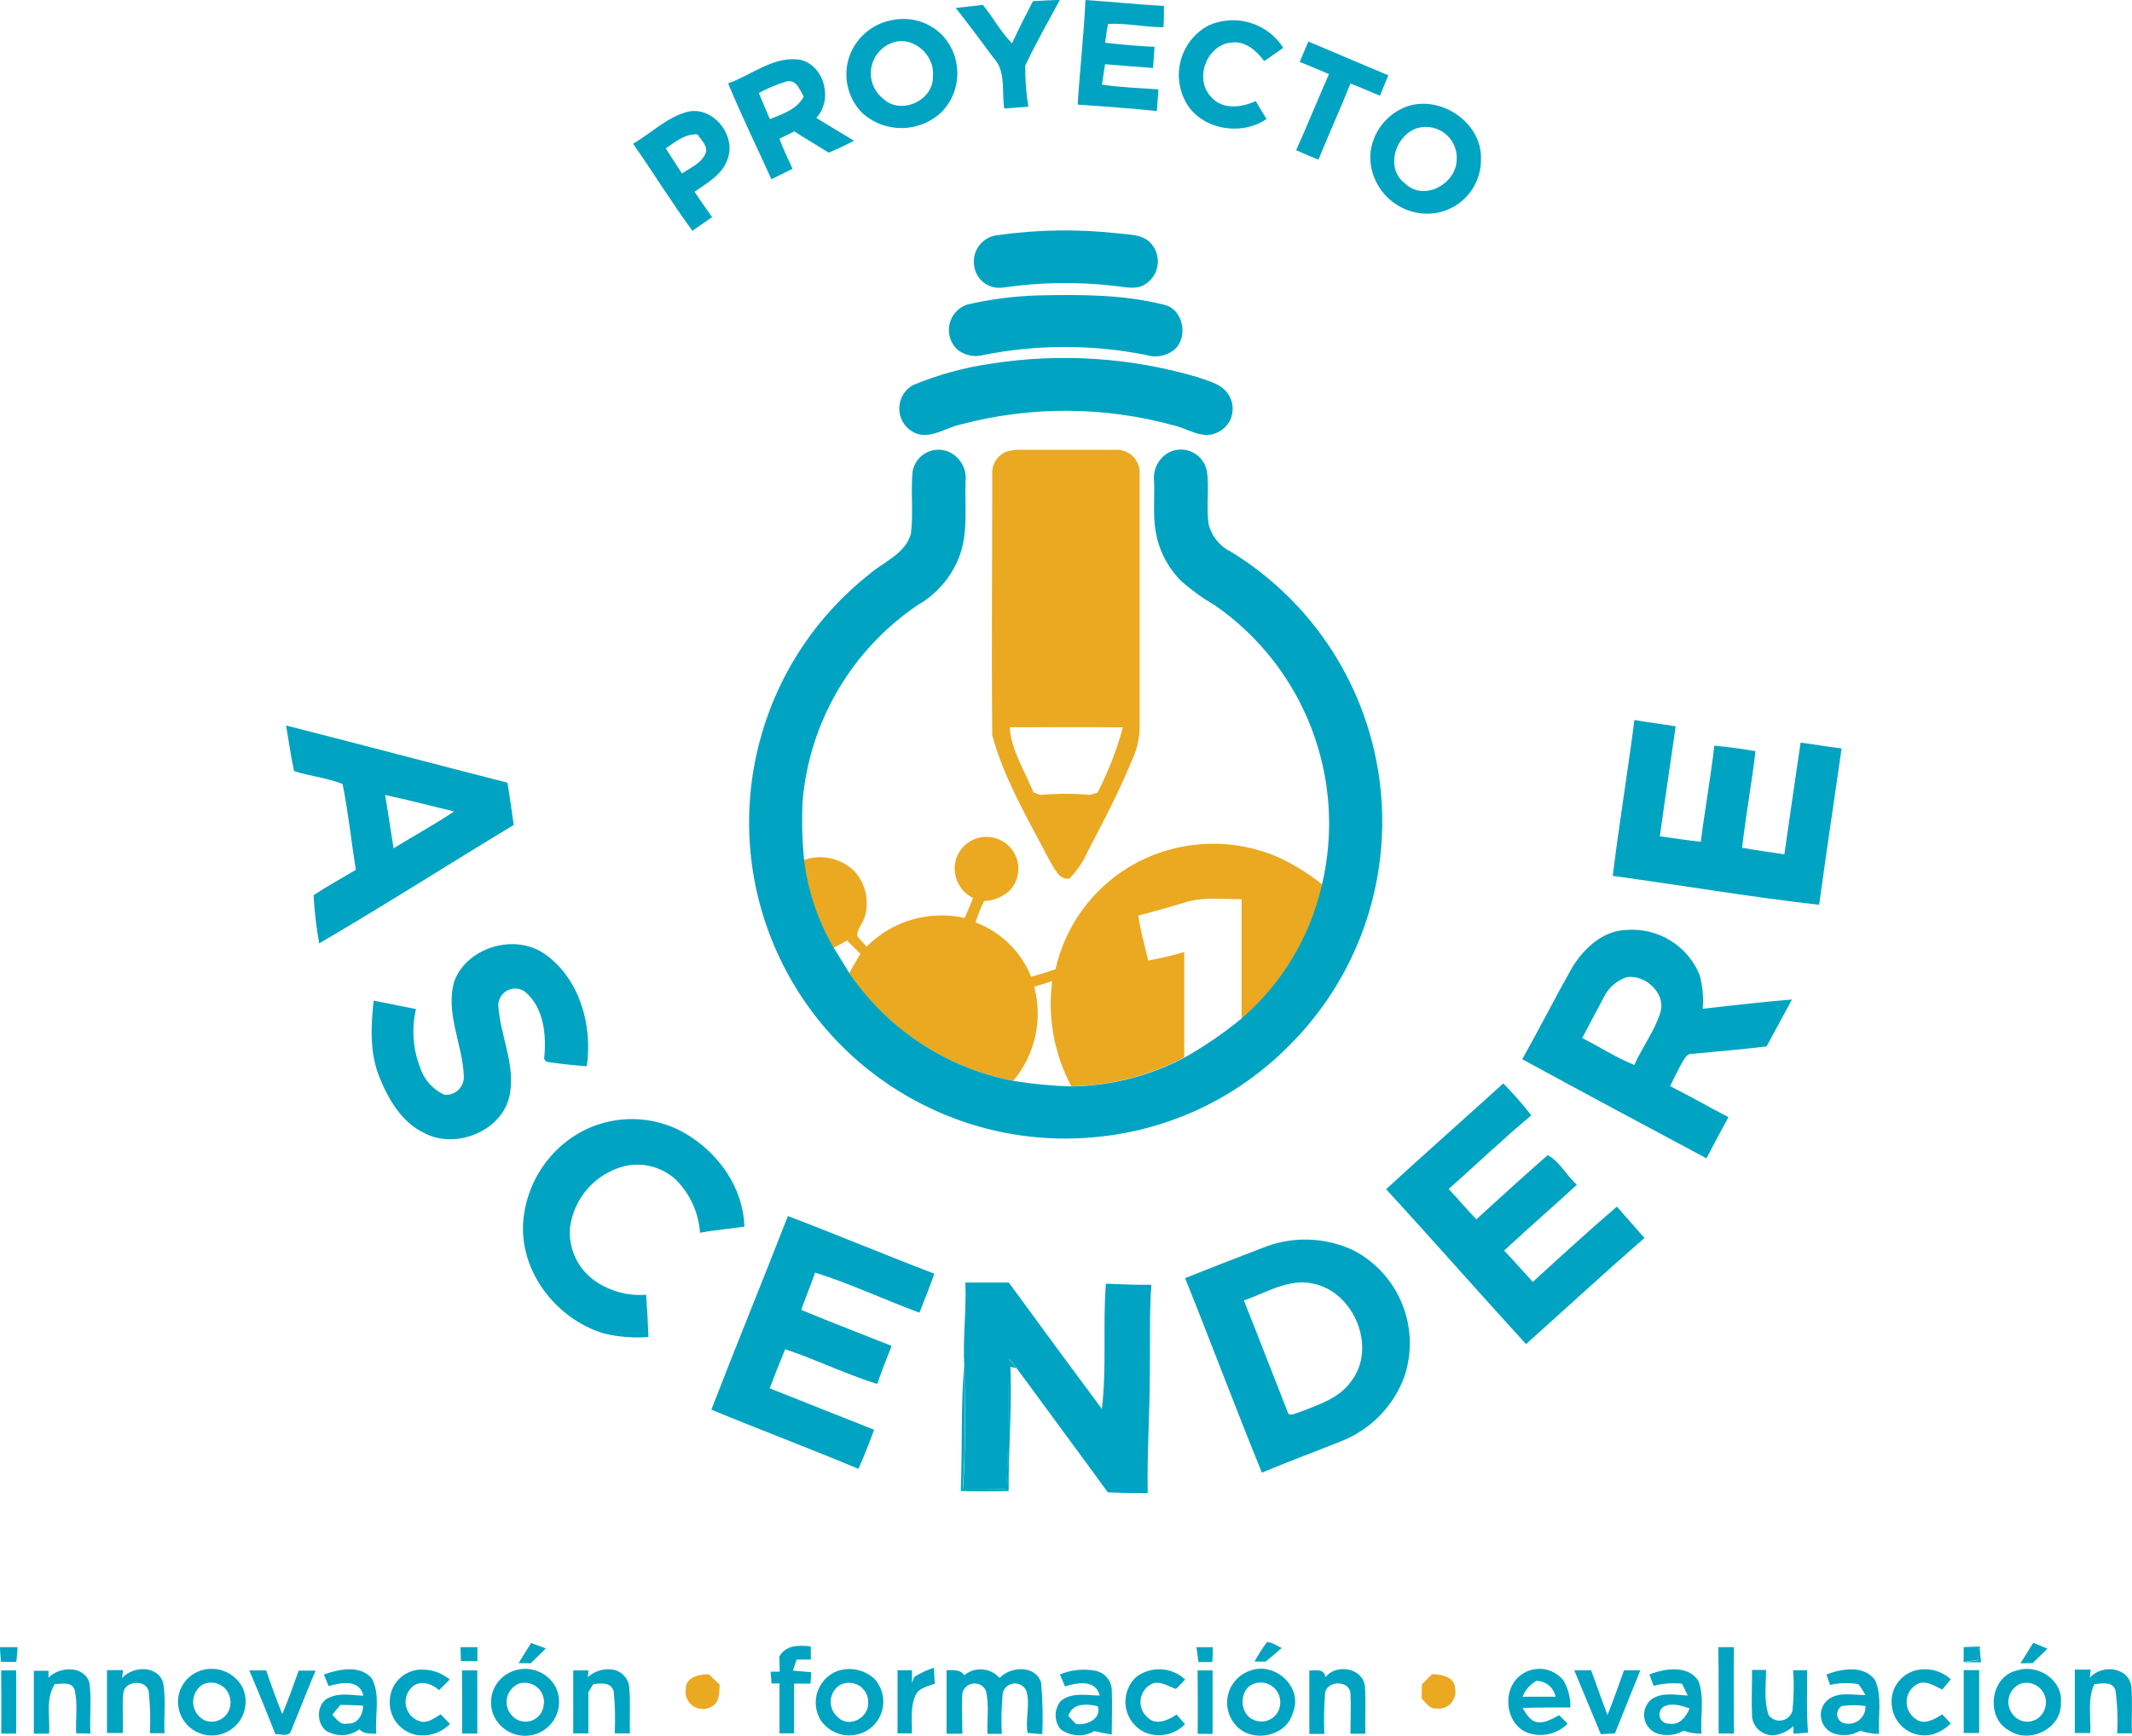
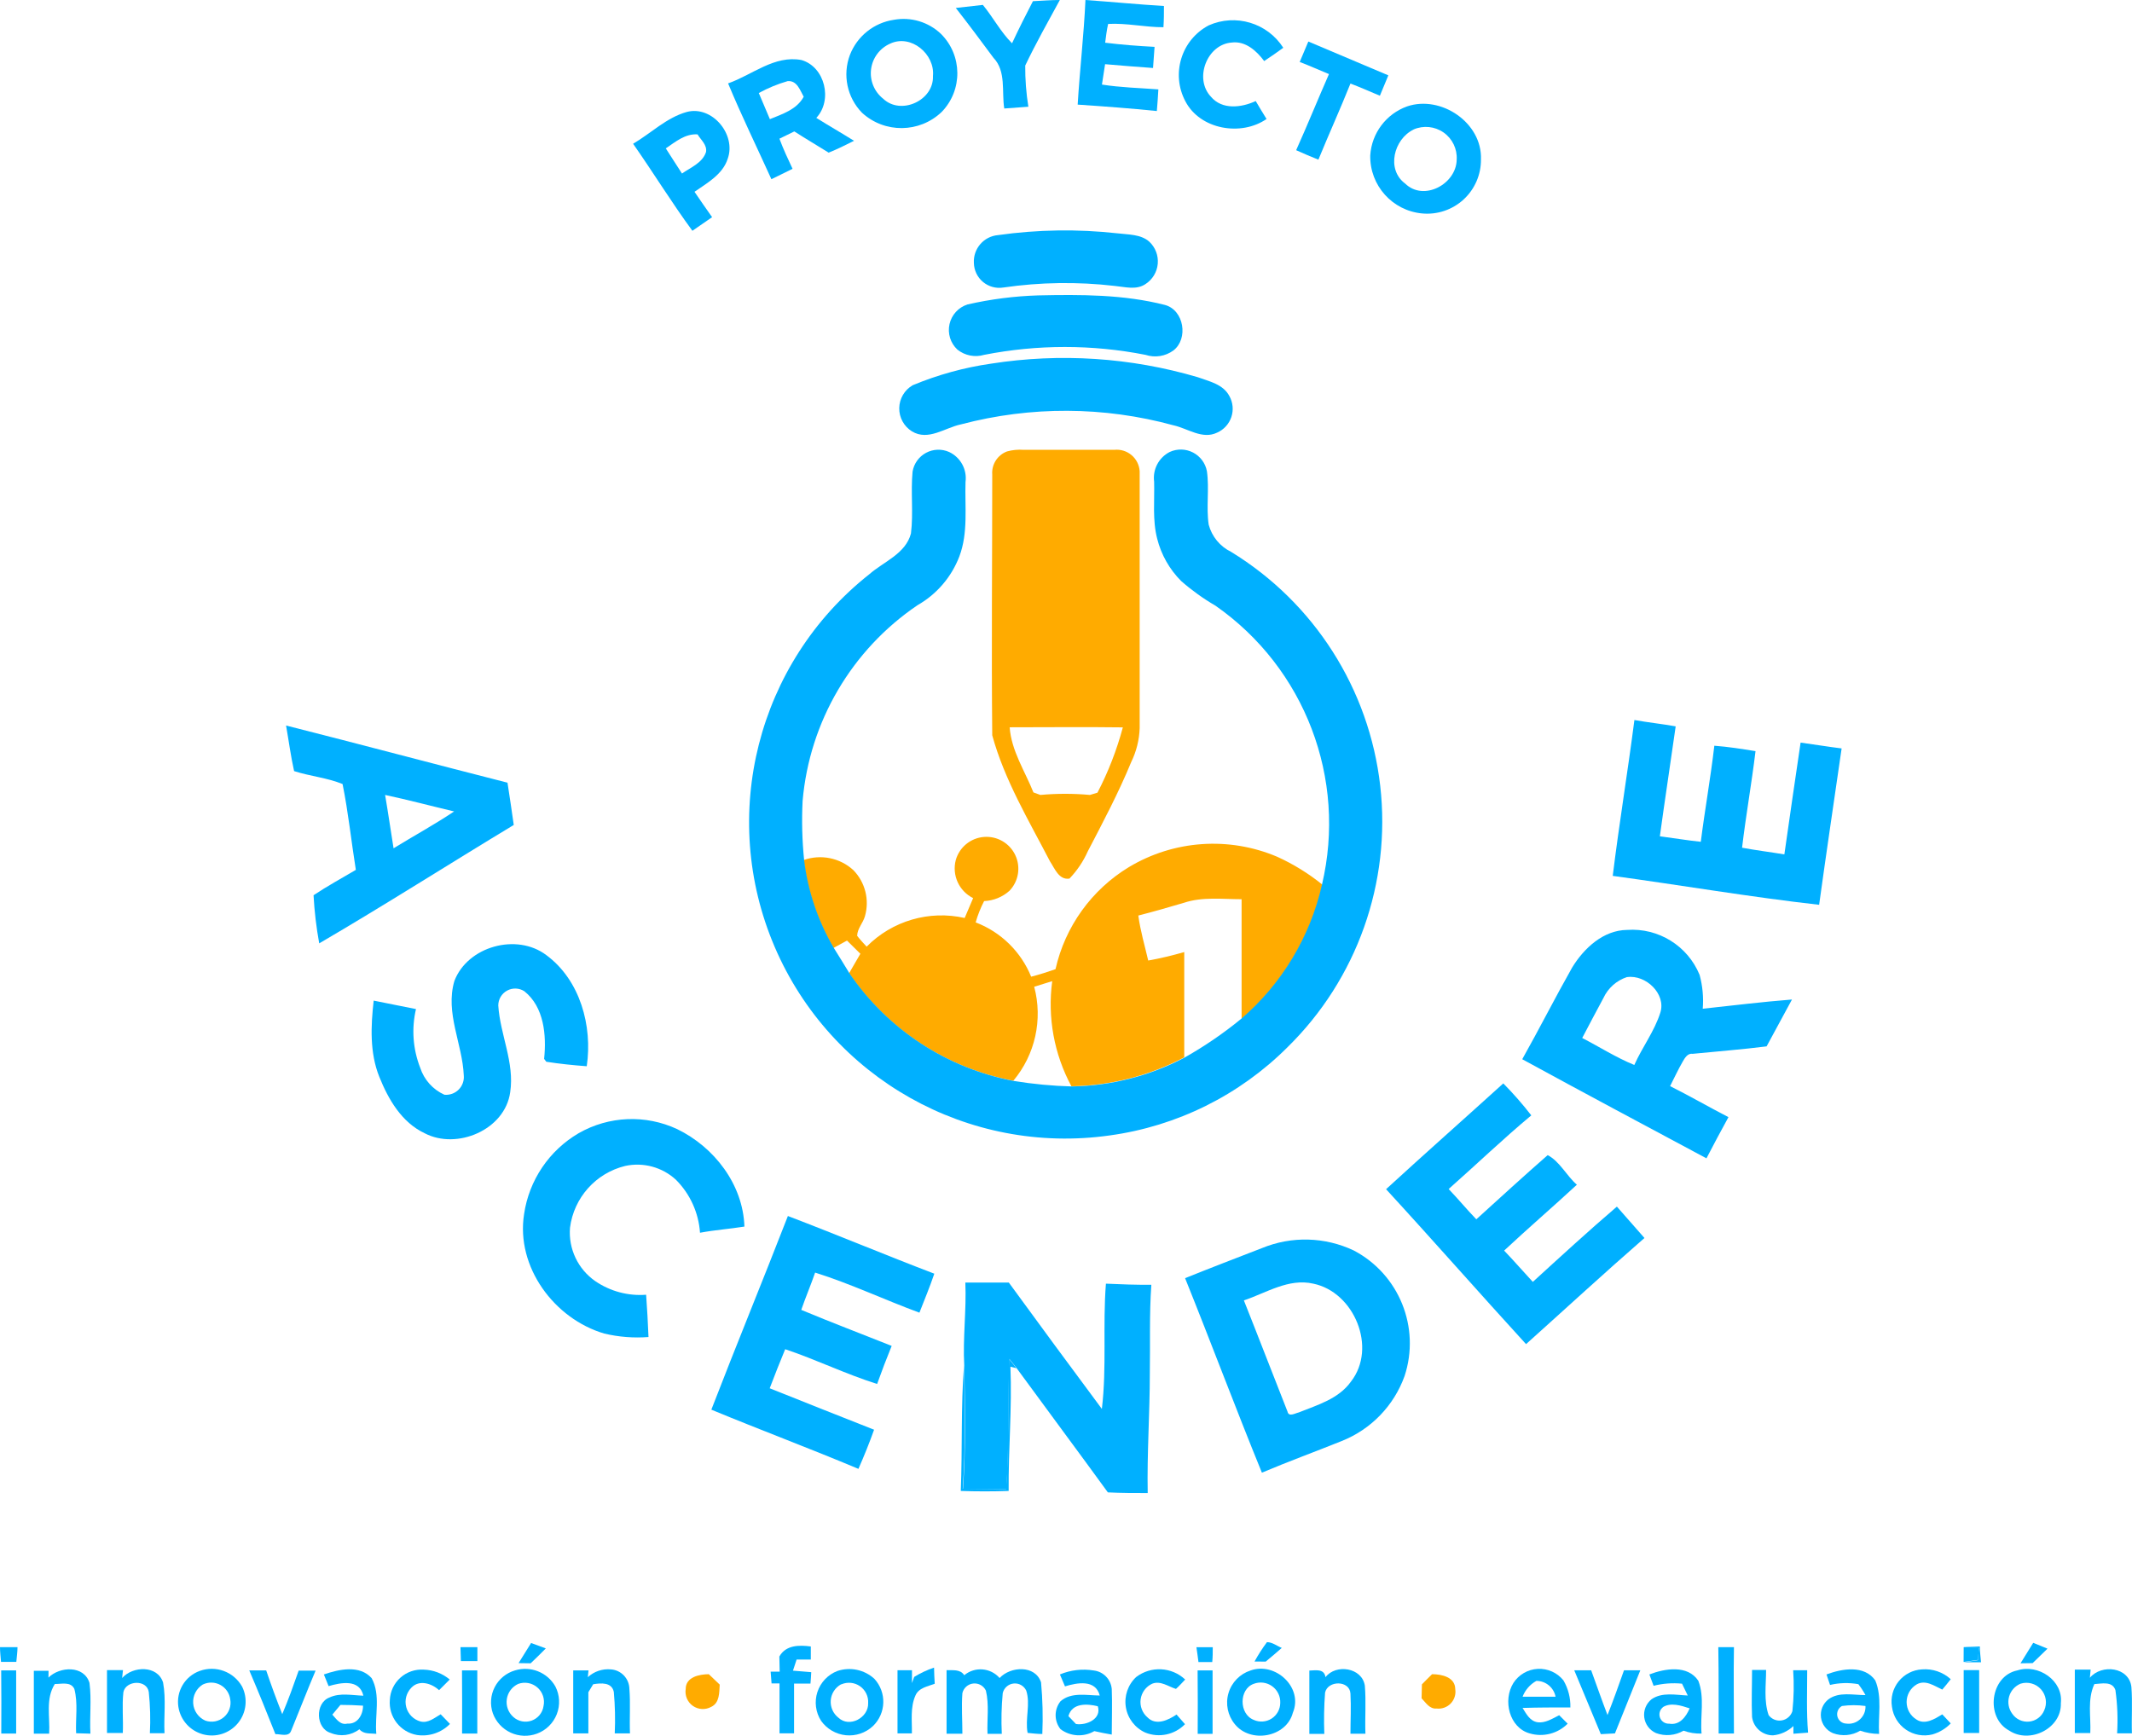
<svg xmlns="http://www.w3.org/2000/svg" viewBox="0 0 252.06 205.24">
  <defs>
-     <style>.cls-1{fill:#eaa921;}.cls-2{fill:#00a4c2;}</style>
+     <style>.cls-1{fill:#ffab00;}.cls-2{fill:#00b0ff;}</style>
  </defs>
  <g id="Layer_2" data-name="Layer 2">
    <g id="Layer_1-2" data-name="Layer 1">
      <path class="cls-1" d="M119.06,53.38a5.75,5.75,0,0,1,1.95-.19c3.58,0,7.15,0,10.73,0a2.72,2.72,0,0,1,3,2.52c0,10.13,0,20.27,0,30.4a9.9,9.9,0,0,1-1,4c-1.49,3.62-3.32,7.08-5.13,10.55a11.32,11.32,0,0,1-2.17,3.23c-1.25.2-1.75-1.21-2.31-2.05-2.51-4.84-5.37-9.6-6.82-14.89-.1-10.27,0-20.55,0-30.83A2.7,2.7,0,0,1,119.06,53.38ZM119.37,86c.2,2.78,1.8,5.17,2.81,7.7L123,94a32.12,32.12,0,0,1,5.86,0l.89-.27a38.1,38.1,0,0,0,3-7.72C128.3,85.95,123.84,86,119.37,86Z" />
      <path class="cls-1" d="M113,101.69a3.77,3.77,0,1,1,6.35,3.64,4.79,4.79,0,0,1-3,1.22,13.4,13.4,0,0,0-1,2.52,11.51,11.51,0,0,1,6.56,6.42c1-.25,1.93-.56,2.88-.89a19,19,0,0,1,8.68-12.07A19.37,19.37,0,0,1,151,101.31a24.91,24.91,0,0,1,5.36,3.31,29.54,29.54,0,0,1-9.57,15.87c0-4.72,0-9.44,0-14.16-2.27,0-4.62-.31-6.81.42-1.79.53-3.59,1.05-5.4,1.51.24,1.8.76,3.55,1.17,5.32,1.43-.25,2.85-.6,4.26-1,0,4.15,0,8.3,0,12.45a29.61,29.61,0,0,1-13.34,3.42,20.47,20.47,0,0,1-2.27-12.43l-2.13.66a12.35,12.35,0,0,1-2.47,11.12,30.37,30.37,0,0,1-19.42-12.71l1.34-2.31-1.58-1.56-1.61.88a27,27,0,0,1-3.52-10.4,5.82,5.82,0,0,1,5.87,1.18,5.59,5.59,0,0,1,1.38,5.46c-.22.8-.91,1.47-.92,2.32.34.45.74.86,1.12,1.28a12.43,12.43,0,0,1,11.59-3.39l1-2.35A3.92,3.92,0,0,1,113,101.69Z" />
      <path class="cls-1" d="M81.07,199.71c0-1.41,1.6-1.73,2.73-1.74l1.29,1.23c-.06.94,0,2.15-1,2.63A2.05,2.05,0,0,1,81.07,199.71Z" />
      <path class="cls-1" d="M168.11,199.17c.39-.41.8-.8,1.2-1.2,1.13,0,2.73.34,2.74,1.76a2,2,0,0,1-2.21,2.3c-.83.08-1.28-.71-1.77-1.21Z" />
      <path class="cls-2" d="M122.12.14C123.18.09,124.24,0,125.3,0c-1.39,2.56-2.83,5.11-4.09,7.75a29.37,29.37,0,0,0,.37,4.87l-2.85.21c-.32-2,.25-4.41-1.28-6C116,4.87,114.52,2.88,113,.94l3.2-.36c1.21,1.47,2.1,3.19,3.45,4.54C120.43,3.44,121.27,1.78,122.12.14Z" />
      <path class="cls-2" d="M128.33,0c3.09.22,6.18.52,9.28.71,0,.83,0,1.67-.06,2.51-2.19,0-4.36-.51-6.54-.39-.17.73-.25,1.48-.35,2.22,1.94.24,3.89.39,5.84.49-.06.83-.13,1.67-.18,2.5-1.9-.13-3.78-.29-5.67-.45-.12.8-.25,1.6-.37,2.41,2.21.35,4.45.4,6.67.57q-.07,1.28-.18,2.56c-3.12-.32-6.24-.55-9.36-.76C127.66,8.27,128.14,4.16,128.33,0Z" />
      <path class="cls-2" d="M105.69,2.34A6.41,6.41,0,0,1,111.24,4a6.57,6.57,0,0,1,.09,9.24,6.89,6.89,0,0,1-9.42.09,6.51,6.51,0,0,1-1.43-6.83A6.61,6.61,0,0,1,105.69,2.34Zm-.45,2.82a3.83,3.83,0,0,0-.83,6.51c2.1,2,6,.21,5.89-2.67C110.56,6.4,107.71,4,105.24,5.16Z" />
      <path class="cls-2" d="M142.9,3a7.07,7.07,0,0,1,8.82,2.65q-1.11.81-2.26,1.57c-.9-1.21-2.21-2.4-3.84-2.19-2.92.21-4.48,4.27-2.46,6.4,1.33,1.59,3.61,1.3,5.3.52.41.71.85,1.42,1.28,2.12-3,2.08-7.86,1.26-9.6-2.1A6.64,6.64,0,0,1,142.9,3Z" />
      <path class="cls-2" d="M154.68,4.91l9.46,4-1,2.41c-1.16-.48-2.31-1-3.48-1.44-1.2,3-2.56,6-3.79,9-.89-.35-1.76-.73-2.63-1.12,1.35-3,2.56-6,3.88-9-1.16-.47-2.31-1-3.46-1.43Z" />
      <path class="cls-2" d="M86.08,9.86c2.86-1,5.48-3.37,8.68-2.76,2.78.81,3.71,4.75,1.75,6.84,1.47.92,3,1.8,4.46,2.71-1,.5-2,1-3,1.4-1.35-.84-2.72-1.65-4.06-2.51l-1.76.86c.45,1.21,1,2.39,1.55,3.56-.83.42-1.67.82-2.5,1.23C89.5,17.43,87.67,13.69,86.08,9.86ZM89.71,11c.43,1,.87,2.06,1.31,3.09,1.49-.61,3.18-1.14,4-2.65-.44-.77-.78-1.93-1.89-1.85A16.86,16.86,0,0,0,89.71,11Z" />
      <path class="cls-2" d="M166.36,12.58c4-1.36,8.89,1.93,8.73,6.27a6.36,6.36,0,0,1-6.95,6.39A6.76,6.76,0,0,1,162,18.38,6.6,6.6,0,0,1,166.36,12.58Zm.76,2.74c-2.33,1.13-3.25,4.71-1,6.38,2.2,2.16,6.06.06,6.1-2.82A3.65,3.65,0,0,0,167.12,15.31Z" />
      <path class="cls-2" d="M74.85,17c2.11-1.24,3.95-3.09,6.34-3.76,3-.8,5.87,2.66,4.85,5.52-.59,1.87-2.43,2.87-3.93,3.92.69,1,1.36,2,2.08,3-.78.54-1.56,1.07-2.33,1.61C79.44,24,77.25,20.43,74.85,17Zm3.85.52c.63,1,1.29,2,1.93,3,1-.71,2.41-1.24,2.84-2.54.15-.86-.62-1.44-1-2.09C81,15.79,79.85,16.78,78.71,17.55Z" />
      <path class="cls-2" d="M118,27.8a56.38,56.38,0,0,1,14.11-.21c1.28.16,2.77.09,3.78,1a3.19,3.19,0,0,1-.46,5c-1.09.74-2.44.33-3.64.22a50.79,50.79,0,0,0-13.18.19,3,3,0,0,1-3.47-2.9A3.13,3.13,0,0,1,118,27.8Z" />
      <path class="cls-2" d="M122.73,34.93c5-.11,10.12-.12,15,1.13,2.26.61,2.79,4,1,5.38a3.65,3.65,0,0,1-3.3.52,49.38,49.38,0,0,0-19.08,0,3.48,3.48,0,0,1-3.16-.62A3.17,3.17,0,0,1,114.39,36,43.6,43.6,0,0,1,122.73,34.93Z" />
      <path class="cls-2" d="M117.18,43a55.88,55.88,0,0,1,24.42,1.6c1.36.5,3,.82,3.75,2.24a3.08,3.08,0,0,1-1.44,4.31c-1.76.86-3.48-.49-5.18-.86a48.33,48.33,0,0,0-25.11-.11c-1.9.39-3.87,2-5.8.83a3.18,3.18,0,0,1,.09-5.46A38.23,38.23,0,0,1,117.18,43Z" />
      <path class="cls-2" d="M107.89,55.77a3.1,3.1,0,0,1,4.33-2.32A3.42,3.42,0,0,1,114.15,57c-.09,2.94.33,6-.73,8.8a11.25,11.25,0,0,1-4.94,5.76A31.21,31.21,0,0,0,94.89,94.71a46.42,46.42,0,0,0,.18,7,27,27,0,0,0,3.52,10.4c.63,1,1.24,2,1.85,3a30.37,30.37,0,0,0,19.42,12.71,51.38,51.38,0,0,0,6.87.65A29.61,29.61,0,0,0,140,125.08a46.74,46.74,0,0,0,6.72-4.59,29.54,29.54,0,0,0,9.57-15.87,31.41,31.41,0,0,0-12.59-33,25.77,25.77,0,0,1-4.06-2.92,10.83,10.83,0,0,1-2.83-5c-.57-2.2-.3-4.5-.36-6.74a3.44,3.44,0,0,1,1.85-3.52,3.14,3.14,0,0,1,4.39,2.28c.3,2.09-.1,4.23.21,6.32a5,5,0,0,0,2.64,3.21,37.39,37.39,0,0,1,6.67,58.59,36.82,36.82,0,0,1-21,10.42A37.39,37.39,0,0,1,102.78,67.9c1.71-1.5,4.29-2.41,4.92-4.82C108,60.66,107.66,58.2,107.89,55.77Z" />
      <path class="cls-2" d="M193.23,85.14c1.62.29,3.26.46,4.88.75-.61,4.34-1.28,8.67-1.87,13,1.62.21,3.22.48,4.84.65.48-3.79,1.16-7.56,1.6-11.36,1.63.12,3.25.38,4.87.64-.46,3.82-1.14,7.61-1.59,11.42,1.65.31,3.32.51,5,.79q.94-6.61,1.92-13.22c1.62.22,3.23.49,4.85.69-.89,6.16-1.81,12.32-2.66,18.49-8.16-.92-16.27-2.31-24.4-3.42C191.42,97.43,192.44,91.3,193.23,85.14Z" />
      <path class="cls-2" d="M33.82,85.79C42.55,88,51.24,90.32,60,92.55q.39,2.52.74,5c-7.69,4.64-15.26,9.48-23,14a45.36,45.36,0,0,1-.67-5.69c1.6-1.07,3.31-2,5-3-.54-3.38-.89-6.8-1.57-10.15-1.83-.75-3.85-.92-5.73-1.53C34.38,89.44,34.14,87.6,33.82,85.79ZM45.53,94c.36,2.1.66,4.2,1,6.31,2.38-1.47,4.84-2.8,7.16-4.36C50.94,95.3,48.25,94.58,45.53,94Z" />
      <path class="cls-2" d="M185.87,114.41c1.39-2.28,3.68-4.42,6.5-4.45a8.61,8.61,0,0,1,8.57,5.32,11.67,11.67,0,0,1,.37,4c3.52-.38,7-.81,10.55-1.09-1,1.85-2,3.68-3,5.54-2.9.37-5.82.59-8.73.88-.61-.09-.93.48-1.18.91-.55.95-1,1.93-1.5,2.91,2.33,1.17,4.58,2.47,6.9,3.67-.89,1.61-1.75,3.24-2.6,4.87-7.27-3.89-14.55-7.77-21.78-11.72C182,121.64,183.84,118,185.87,114.41Zm6.5,1.12a4.68,4.68,0,0,0-2.81,2.5c-.85,1.56-1.67,3.14-2.5,4.71,2.06,1.06,4,2.31,6.16,3.19.94-2.11,2.39-4,3.08-6.2S194.59,115.23,192.37,115.54Z" />
      <path class="cls-2" d="M53.72,116c1.56-4.1,7.37-5.71,10.87-3.06,4,2.95,5.48,8.38,4.78,13.14-1.6-.12-3.2-.28-4.78-.53l-.26-.34c.29-2.78,0-6.14-2.34-8a2,2,0,0,0-3.08,1.69c.22,3.45,1.94,6.74,1.41,10.25C59.7,133.62,54,136,50.2,134c-2.71-1.28-4.29-4-5.36-6.68-1.14-2.84-1-6-.66-9,1.68.32,3.35.69,5,1a11.73,11.73,0,0,0,.5,6.94,5.29,5.29,0,0,0,2.86,3.19,2.1,2.1,0,0,0,2.29-2.3C54.67,123.42,52.61,119.78,53.72,116Z" />
      <path class="cls-2" d="M163.87,140.62c4.59-4.21,9.25-8.33,13.86-12.51a41.45,41.45,0,0,1,3.31,3.78c-3.35,2.79-6.5,5.82-9.77,8.71,1.12,1.17,2.15,2.42,3.27,3.58,2.8-2.54,5.59-5.1,8.44-7.59,1.43.75,2.22,2.43,3.45,3.5-2.84,2.63-5.78,5.15-8.6,7.79,1.16,1.21,2.25,2.47,3.39,3.7,3.29-3,6.55-6,9.94-8.9l3.26,3.71c-4.72,4.11-9.33,8.36-14,12.55C174.87,152.87,169.44,146.68,163.87,140.62Z" />
      <path class="cls-2" d="M68.41,134a12.66,12.66,0,0,1,11.66-.48c4.38,2.13,7.78,6.54,7.94,11.52-1.74.28-3.51.4-5.25.73a9.82,9.82,0,0,0-2.85-6.27,6.74,6.74,0,0,0-6-1.63,8.65,8.65,0,0,0-6.52,7.3,7,7,0,0,0,3,6.33,9.38,9.38,0,0,0,6,1.6q.18,2.49.28,5a17,17,0,0,1-5.23-.41c-5.91-1.74-10.46-7.87-9.48-14.12A13.32,13.32,0,0,1,68.41,134Z" />
      <path class="cls-2" d="M93.15,143.79c5.79,2.21,11.52,4.61,17.31,6.82-.53,1.56-1.16,3.08-1.76,4.61-4.13-1.52-8.13-3.42-12.33-4.74-.51,1.48-1.13,2.93-1.64,4.41,3.54,1.48,7.13,2.84,10.69,4.26q-.91,2.23-1.72,4.5c-3.7-1.16-7.2-2.88-10.87-4.11q-.95,2.3-1.83,4.62,6.17,2.47,12.34,4.9c-.56,1.57-1.18,3.11-1.85,4.63-5.76-2.42-11.62-4.61-17.39-7C87.07,159,90.18,151.44,93.15,143.79Z" />
      <path class="cls-2" d="M149.21,147.58a13.41,13.41,0,0,1,10.85.29,12.4,12.4,0,0,1,6,14.84,13,13,0,0,1-7.44,7.69c-3.13,1.26-6.31,2.42-9.43,3.74-3.11-7.62-6-15.35-9.08-23C143.11,149.93,146.16,148.76,149.21,147.58Zm-2.15,6.19c1.74,4.37,3.43,8.77,5.16,13.15.14.67.91.19,1.32.1,2.22-.89,4.72-1.6,6.18-3.65,3.12-4,.39-10.58-4.45-11.58C152.36,151.12,149.71,152.88,147.06,153.77Z" />
      <path class="cls-2" d="M114.13,151.66q2.57,0,5.14,0,5.46,7.49,11,14.94c.59-4.91.09-9.88.48-14.81,1.78.08,3.57.15,5.37.13-.25,3.49-.12,7-.18,10.49,0,4.72-.34,9.42-.25,14.14-1.57,0-3.15,0-4.71-.08-3.57-4.91-7.2-9.78-10.78-14.68-.29-.37-.57-.74-.87-1.1-.17,5.14,0,10.28-.36,15.4l-5.12,0c.35-4.86.25-9.74.15-14.61C113.82,158.18,114.27,154.93,114.13,151.66Z" />
      <path class="cls-2" d="M0,194.77H2.07c0,.57-.09,1.15-.14,1.74H.12C.08,195.93,0,195.35,0,194.77Z" />
      <path class="cls-2" d="M61.31,196.66l1.48-2.38c.58.21,1.16.42,1.74.64-.58.6-1.19,1.18-1.79,1.76Z" />
      <path class="cls-2" d="M148.32,196.47a19,19,0,0,1,1.47-2.29c.64,0,1.17.45,1.75.68-.62.55-1.26,1.09-1.9,1.62Z" />
      <path class="cls-2" d="M238.88,196.68l1.5-2.42,1.69.69q-.87.86-1.76,1.71Z" />
      <path class="cls-2" d="M54.44,194.77h2c0,.55,0,1.1,0,1.65l-1.95,0Z" />
      <path class="cls-2" d="M92.14,195.88c.77-1.37,2.33-1.37,3.72-1.19,0,.39,0,1.16,0,1.55l-1.68,0-.43,1.31c.72.07,1.44.12,2.16.18,0,.34-.07,1-.09,1.35l-1.94,0c0,2,0,3.92,0,5.88H92.16q0-3,0-5.9l-.94,0-.11-1.39,1.07,0Z" />
      <path class="cls-2" d="M141.45,194.78l1.93,0c0,.58,0,1.16-.06,1.75h-1.63C141.61,195.93,141.54,195.35,141.45,194.78Z" />
      <path class="cls-2" d="M203.15,194.77H205c-.06,3.4,0,6.81,0,10.21h-1.81C203.18,201.57,203.21,198.17,203.15,194.77Z" />
      <path class="cls-2" d="M.14,197.52H1.91c0,2.49,0,5,0,7.47H.15C.16,202.49.17,200,.14,197.52Z" />
      <path class="cls-2" d="M5.73,198.37c1.34-1.33,4.21-1.47,4.85.63.26,2,0,4,.11,6L9,204.95c-.08-1.74.24-3.54-.21-5.24-.43-.9-1.52-.57-2.31-.58-1.12,1.76-.55,3.91-.67,5.87L4,205q0-3.72,0-7.43l1.74,0Z" />
      <path class="cls-2" d="M14.44,198.42c1.27-1.43,4.18-1.53,4.84.53.37,2,.07,4,.17,6H17.72a31.08,31.08,0,0,0-.13-4.87c-.22-1.51-2.7-1.39-3,0-.18,1.6,0,3.22-.07,4.84l-1.87,0q0-3.72,0-7.43l1.89,0C14.52,197.73,14.47,198.19,14.44,198.42Z" />
      <path class="cls-2" d="M23.62,197.58a4.13,4.13,0,0,1,5,1.85,4,4,0,1,1-7.53,2.41A3.89,3.89,0,0,1,23.62,197.58Zm.37,1.6a2.42,2.42,0,0,0,.29,4.28,2.24,2.24,0,0,0,2.94-2.52A2.27,2.27,0,0,0,24,199.18Z" />
      <path class="cls-2" d="M38.29,198c1.79-.62,4.23-1.16,5.65.44,1.09,2,.35,4.4.55,6.58-.69-.08-1.49.08-2-.54a3.4,3.4,0,0,1-3.38.44c-1.8-.52-1.89-3.55-.15-4.2,1.25-.58,2.65-.25,4-.21-.46-2-2.66-1.55-4.11-1.13Zm1,4.75c.48.52.94,1.27,1.78,1.06,1.2.1,1.86-1.06,1.85-2.12q-1.34-.09-2.67-.09Z" />
      <path class="cls-2" d="M46.09,201a3.76,3.76,0,0,1,4-3.57,5,5,0,0,1,3.08,1.17l-1.26,1.26c-.87-.81-2.35-1.27-3.27-.3a2.4,2.4,0,0,0,1.07,4c.91.23,1.65-.43,2.39-.85l1.1,1.14a4.53,4.53,0,0,1-3.9,1.31A3.89,3.89,0,0,1,46.09,201Z" />
      <path class="cls-2" d="M54.62,197.52h1.81c0,2.49,0,5,0,7.47H54.63C54.63,202.48,54.65,200,54.62,197.52Z" />
      <path class="cls-2" d="M60.89,197.52a4.1,4.1,0,0,1,4.77,1.9A4,4,0,0,1,63.48,205a4.05,4.05,0,0,1-5.21-2.4A3.94,3.94,0,0,1,60.89,197.52Zm.37,1.6a2.36,2.36,0,0,0-.58,3.9,2.15,2.15,0,0,0,3.58-1.28A2.27,2.27,0,0,0,61.26,199.12Z" />
      <path class="cls-2" d="M69.5,198.32a3.53,3.53,0,0,1,2.72-.92,2.35,2.35,0,0,1,2.19,2.29c.14,1.76,0,3.52.07,5.28h-1.8a36.16,36.16,0,0,0-.11-4.9c-.24-1.18-1.53-1.06-2.44-.91l-.57.94c0,1.62,0,3.24,0,4.87H67.77c0-2.49,0-5,0-7.45l1.81,0C69.55,197.71,69.52,198.12,69.5,198.32Z" />
      <path class="cls-2" d="M99,197.59a4.4,4.4,0,0,1,4.37.92,4,4,0,0,1-.17,5.6,4.09,4.09,0,0,1-6.12-.62A4,4,0,0,1,99,197.59Zm.43,1.58a2.37,2.37,0,0,0-.31,3.94c1.3,1.24,3.58,0,3.52-1.72A2.27,2.27,0,0,0,99.47,199.17Z" />
      <path class="cls-2" d="M108.08,198.29a11.61,11.61,0,0,1,2.35-1.1c0,.63.05,1.27.08,1.91-.83.32-1.89.47-2.28,1.39-.63,1.41-.39,3-.42,4.48h-1.7c0-2.49,0-5,0-7.47h1.71c0,.38,0,1.14,0,1.52Z" />
      <path class="cls-2" d="M114,198.09a3,3,0,0,1,4.18.33c1.29-1.39,4.21-1.56,4.9.51a45.23,45.23,0,0,1,.15,6.11c-.58,0-1.16-.07-1.74-.13-.31-1.67.36-3.41-.16-5a1.48,1.48,0,0,0-2.78.3,33.56,33.56,0,0,0-.11,4.81l-1.69,0c-.07-1.7.21-3.44-.19-5.11a1.48,1.48,0,0,0-2.78.3c-.12,1.6,0,3.2,0,4.8h-1.87c0-2.51,0-5,0-7.52C112.61,197.53,113.52,197.34,114,198.09Z" />
      <path class="cls-2" d="M125.31,198a7.31,7.31,0,0,1,4-.47,2.42,2.42,0,0,1,2.13,2.19c.07,1.79,0,3.59,0,5.39-.69-.12-1.38-.25-2.06-.41a3.62,3.62,0,0,1-4-.23,2.65,2.65,0,0,1,0-3.3c1.28-1.12,3.1-.69,4.64-.68-.5-1.93-2.67-1.52-4.11-1.08Zm1,4.92.9.94c1.23.19,3.06-.6,2.58-2.1C128.52,201.45,126.76,201.35,126.32,202.91Z" />
      <path class="cls-2" d="M134.33,198.3a4.49,4.49,0,0,1,5.79.3c-.36.37-.7.77-1.09,1.11-.91-.28-1.81-1-2.8-.62a2.39,2.39,0,0,0-.55,4c1,1,2.44.31,3.42-.35l1,1.14a4.31,4.31,0,0,1-4.68,1A4,4,0,0,1,134.33,198.3Z" />
      <path class="cls-2" d="M147.85,197.53c2.92-1.05,6.26,2,5,5-.77,2.91-5,3.66-6.86,1.35A4,4,0,0,1,147.85,197.53Zm.37,1.58c-1.74.62-1.76,3.56,0,4.26a2.22,2.22,0,0,0,3.14-2A2.31,2.31,0,0,0,148.22,199.11Z" />
      <path class="cls-2" d="M156.71,198.32c1.23-1.6,4.32-1.14,4.65,1,.16,1.89,0,3.79.07,5.69l-1.77,0c0-1.58.09-3.17,0-4.75s-2.67-1.58-3-.12a43.2,43.2,0,0,0-.09,4.89l-1.77,0q0-3.75,0-7.49C155.51,197.53,156.55,197.27,156.71,198.32Z" />
      <path class="cls-2" d="M178.93,199a3.65,3.65,0,0,1,5.91-.3,6,6,0,0,1,.82,3.2c-1.89,0-3.77,0-5.65.06.43.69.87,1.56,1.77,1.69s1.76-.43,2.56-.83l1,1a4.52,4.52,0,0,1-4.49,1.15C178.44,204.3,177.64,201.06,178.93,199Zm1.07,1.63c1.3,0,2.6,0,3.91,0a2.31,2.31,0,0,0-2.27-1.87A3.63,3.63,0,0,0,180,200.66Z" />
      <path class="cls-2" d="M195,198c1.83-.71,4.53-1.16,5.79.75.77,2,.2,4.17.38,6.24a5.66,5.66,0,0,1-2.13-.34,3.81,3.81,0,0,1-3.26.28,2.36,2.36,0,0,1-.52-4c1.26-.87,2.86-.5,4.28-.44-.23-.48-.45-.94-.68-1.4a9.78,9.78,0,0,0-3.36.25Zm1.6,3.88a1.09,1.09,0,0,0,.74,1.94c1.23.22,2-.81,2.42-1.81C198.74,201.67,197.5,201.27,196.56,201.89Z" />
      <path class="cls-2" d="M212,197.5h1.66c0,2.46-.1,4.93.1,7.38l-1.73.13c0-.23,0-.68,0-.91a4.06,4.06,0,0,1-2.41,1.1,2.49,2.49,0,0,1-2.48-2.17c-.08-1.85,0-3.71,0-5.56l1.66,0c0,1.77-.29,3.62.3,5.34a1.6,1.6,0,0,0,2.81-.47A27.42,27.42,0,0,0,212,197.5Z" />
      <path class="cls-2" d="M215.94,198c1.83-.69,4.47-1.15,5.77.71.84,2,.31,4.23.45,6.32a6.8,6.8,0,0,1-2.23-.38,3.74,3.74,0,0,1-3.23.29,2.34,2.34,0,0,1-.53-4c1.27-.93,2.93-.49,4.38-.5a9.77,9.77,0,0,0-.84-1.29,8.25,8.25,0,0,0-3.35.09Zm2.33,5.81a2,2,0,0,0,2.28-2.08,10.16,10.16,0,0,0-2.78,0A1.11,1.11,0,0,0,218.27,203.81Z" />
      <path class="cls-2" d="M223.68,201.82a3.81,3.81,0,0,1,3.55-4.42,4.51,4.51,0,0,1,3.4,1.16c-.32.41-.65.82-1,1.23-.94-.43-2-1.22-3.05-.6a2.42,2.42,0,0,0,0,4.14c1,.67,2.16-.07,3.05-.61l1,1.07a4.91,4.91,0,0,1-2.16,1.3A3.88,3.88,0,0,1,223.68,201.82Z" />
      <path class="cls-2" d="M232.16,197.49l1.83,0q0,3.72,0,7.43l-1.83,0C232.16,202.49,232.15,200,232.16,197.49Z" />
      <path class="cls-2" d="M238.51,197.52c2.45-.8,5.44,1.19,5.14,3.87.11,3-3.69,4.87-6.12,3.24C234.69,203.11,235.28,198.17,238.51,197.52Zm.38,1.57a2.34,2.34,0,0,0-1,3.54,2.16,2.16,0,0,0,3.79-.38A2.31,2.31,0,0,0,238.89,199.09Z" />
      <path class="cls-2" d="M247.08,198.39c1.38-1.65,4.65-1.28,4.91,1.1.14,1.82,0,3.65.06,5.47H250.3a25.56,25.56,0,0,0-.2-5.11c-.37-1.09-1.63-.76-2.49-.71-.85,1.82-.39,3.86-.48,5.79l-1.83,0q0-3.75,0-7.5l1.87,0C247.15,197.75,247.1,198.18,247.08,198.39Z" />
      <path class="cls-2" d="M29.47,197.52h2c.59,1.74,1.22,3.47,1.9,5.17.72-1.69,1.33-3.41,1.94-5.14.65,0,1.3,0,2,0-1,2.36-1.92,4.75-2.89,7.11-.28.78-1.26.37-1.86.4C31.55,202.5,30.53,200,29.47,197.52Z" />
      <path class="cls-2" d="M141.59,197.52l1.77,0c0,2.5,0,5,0,7.5l-1.76,0C141.61,202.48,141.62,200,141.59,197.52Z" />
      <path class="cls-2" d="M186.12,197.51h2c.64,1.76,1.26,3.54,1.93,5.29.7-1.75,1.32-3.52,1.95-5.29l1.93,0c-1,2.48-2,5-3,7.46l-1.67.09Q187.69,201.29,186.12,197.51Z" />
      <path class="cls-2" d="M118.94,176.09c.36-5.13.19-10.27.36-15.4.3.36.58.73.87,1.1l-.71-.18c.2,4.9-.25,9.79-.21,14.69q-2.82.1-5.66,0c.2-5,0-9.92.38-14.87.1,4.87.21,9.75-.15,14.61Z" />
      <path class="cls-2" d="M232.16,194.77l1.91-.08c0,.62.09,1.24.14,1.87l-2.06,0,1.69-.24c0-.37.09-1.1.12-1.46Z" />
      <path class="cls-2" d="M232.16,194.77l1.8.05c0,.37-.09,1.1-.12,1.46l-1.69.24C232.16,196.09,232.16,195.21,232.16,194.77Z" />
    </g>
  </g>
</svg>
